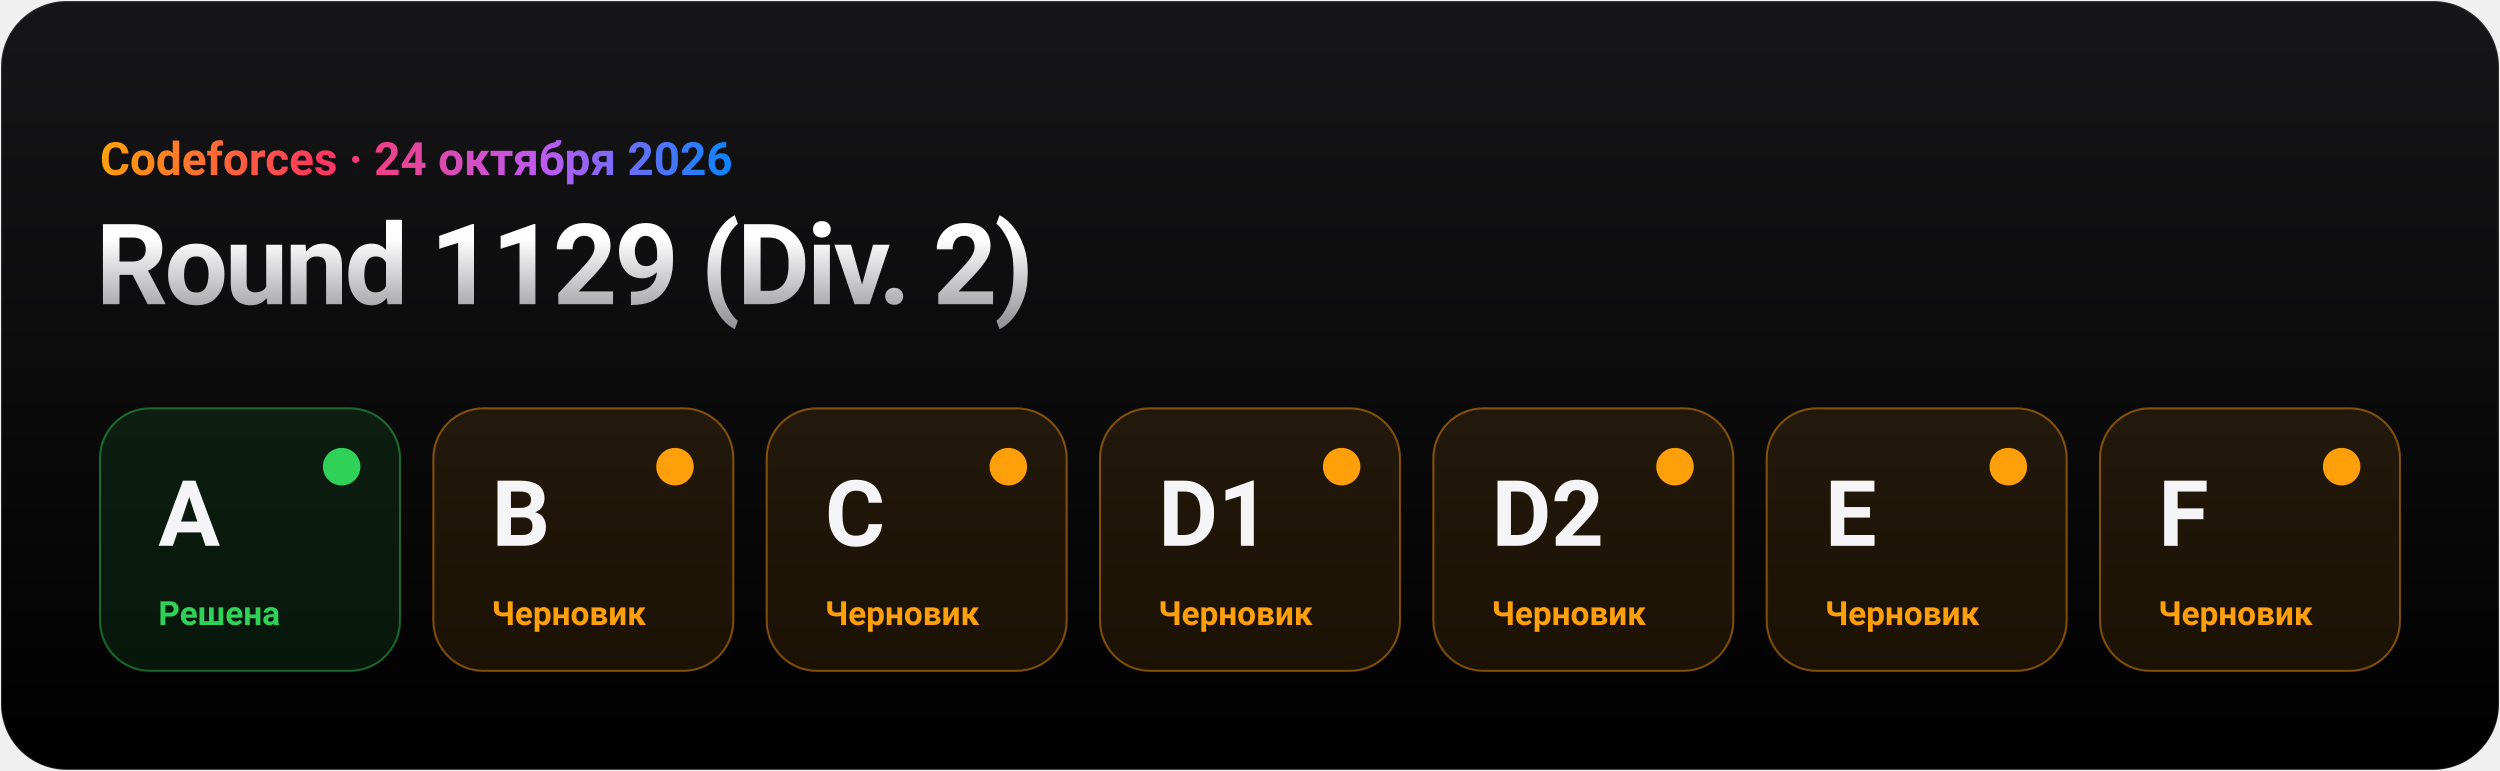
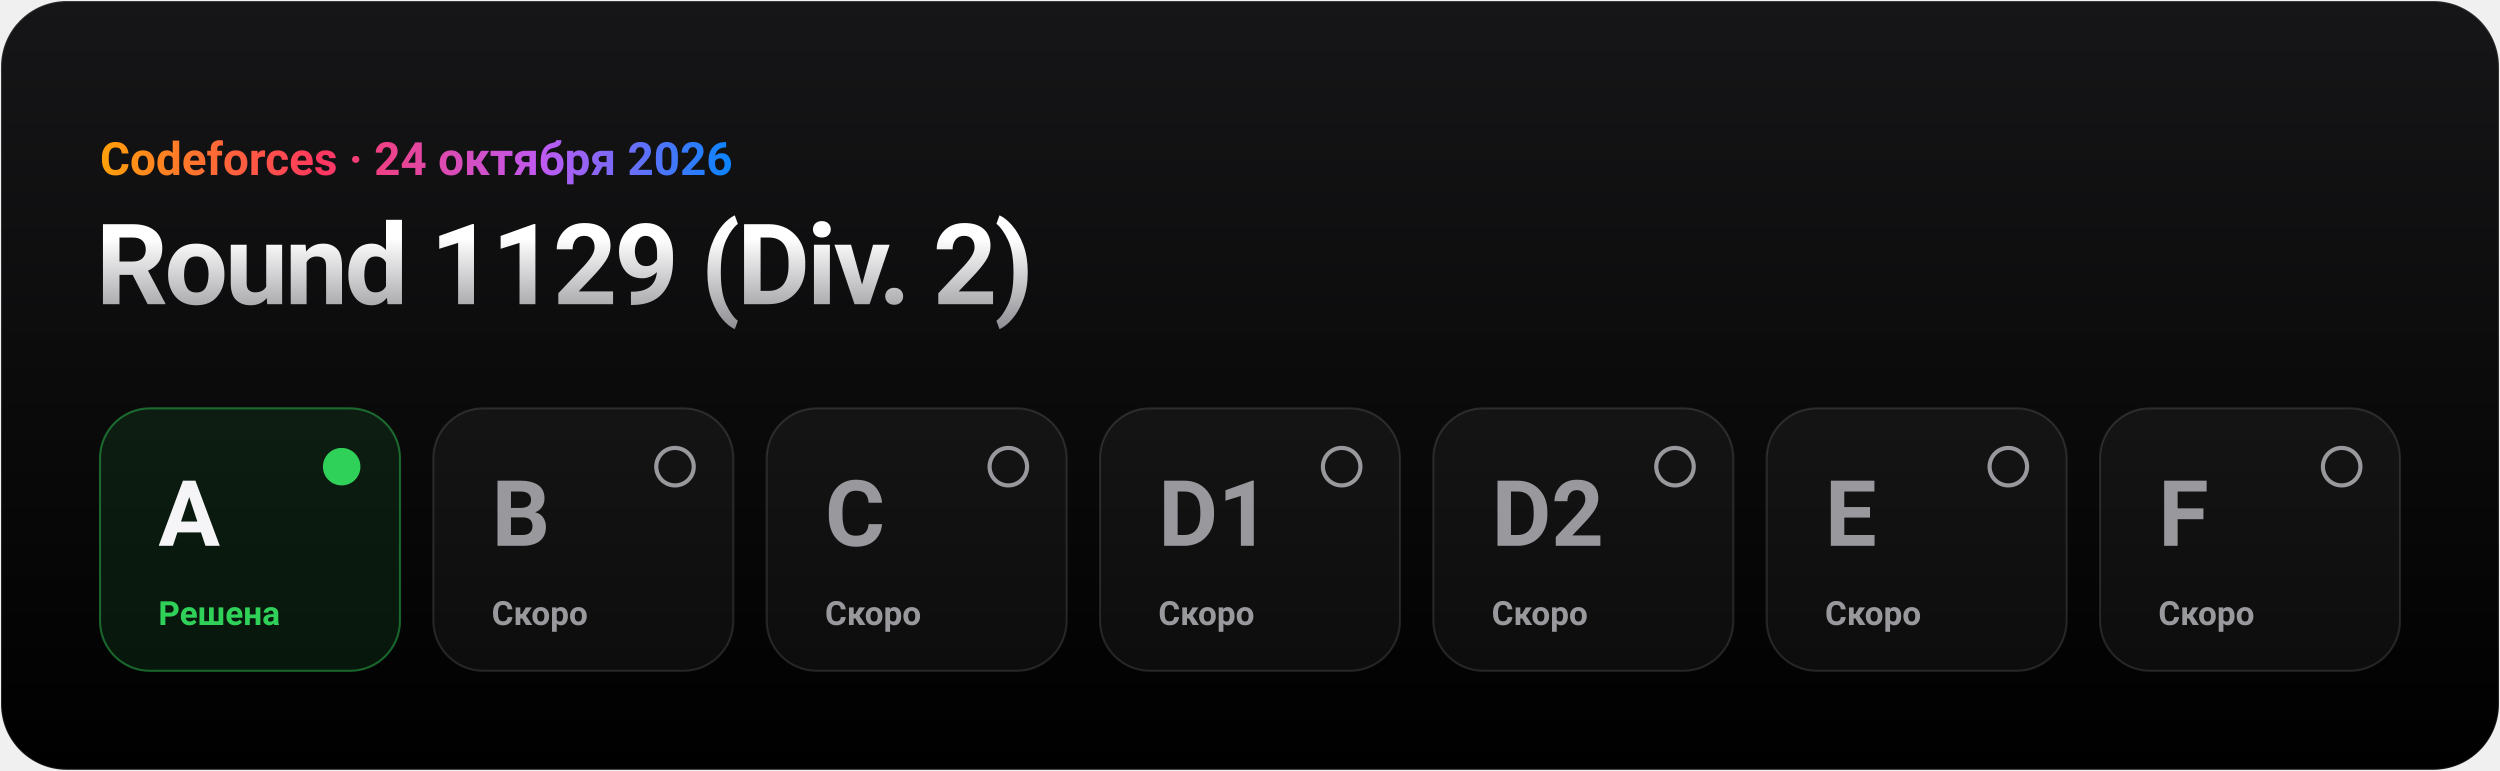
- <svg xmlns="http://www.w3.org/2000/svg" width="1200" height="370" viewBox="0 0 1200 370" role="img" aria-label="Codeforces Round 1129 (Div. 2), 24 октября 2026: A — решена; B — черновик; C — черновик; D1 — черновик; D2 — черновик; E — черновик; F — черновик">
+ <svg xmlns="http://www.w3.org/2000/svg" width="1200" height="370" viewBox="0 0 1200 370" role="img" aria-label="Codeforces Round 1129 (Div. 2), 24 октября 2026: A — решена; B — скоро; C — скоро; D1 — скоро; D2 — скоро; E — скоро; F — скоро">
  <defs>
    <linearGradient id="tile" x1="0" y1="0" x2="0" y2="1">
      <stop offset="0" stop-color="#161618" />
      <stop offset="1" stop-color="#000000" />
    </linearGradient>
    <linearGradient id="titanium" x1="0" y1="0" x2="0" y2="1">
      <stop offset="0.2" stop-color="#ffffff" />
      <stop offset="1" stop-color="#8e8e93" />
    </linearGradient>
    <linearGradient id="ai" x1="0" y1="0" x2="1" y2="0">
      <stop offset="0" stop-color="#ff9f0a" />
      <stop offset="0.35" stop-color="#ff375f" />
      <stop offset="0.7" stop-color="#bf5af2" />
      <stop offset="1" stop-color="#0a84ff" />
    </linearGradient>
  </defs>
  <g font-family="-apple-system, BlinkMacSystemFont, 'SF Pro Display', 'Segoe UI', Roboto, Helvetica, Arial, sans-serif">
    <rect x="0.5" y="0.5" width="1199" height="369" rx="31.5" fill="url(#tile)" stroke="#ffffff" stroke-opacity="0.1" />
    <g font-weight="600">
      <text x="48" y="84" font-size="22" fill="url(#ai)">Codeforces · 24 октября 2026</text>
      <text x="46" y="146" font-size="54" font-weight="700" letter-spacing="-1.5" fill="url(#titanium)">Round 1129 (Div. 2)</text>
      <g>
        <animate attributeName="opacity" values="0;0;1" keyTimes="0;0.00;1" dur="0.5s" fill="freeze" />
        <rect x="48.0" y="196" width="144.0" height="126" rx="24" fill="#30d158" fill-opacity="0.1" stroke="#30d158" stroke-opacity="0.45" />
        <text x="76.0" y="262" font-size="44" font-weight="700" fill="#f5f5f7">A</text>
        <circle cx="164.0" cy="224" r="9" fill="#30d158" />
        <text x="76.0" y="300" font-size="16" fill="#30d158">Решена</text>
      </g>
      <g>
        <animate attributeName="opacity" values="0;0;1" keyTimes="0;0.17;1" dur="0.6s" fill="freeze" />
-         <rect x="208.0" y="196" width="144.0" height="126" rx="24" fill="#ff9f0a" fill-opacity="0.1" stroke="#ff9f0a" stroke-opacity="0.45" />
-         <text x="236.0" y="262" font-size="44" font-weight="700" fill="#f5f5f7">B</text>
-         <circle cx="324.0" cy="224" r="9" fill="#ff9f0a" />
-         <text x="236.0" y="300" font-size="16" fill="#ff9f0a">Черновик</text>
+         <rect x="208.0" y="196" width="144.0" height="126" rx="24" fill="#ffffff" fill-opacity="0.04" stroke="#ffffff" stroke-opacity="0.12" />
+         <text x="236.0" y="262" font-size="44" font-weight="700" fill="#98989d">B</text>
+         <circle cx="324.0" cy="224" r="9" fill="none" stroke="#98989d" stroke-width="2" />
+         <text x="236.0" y="300" font-size="16" fill="#98989d">Скоро</text>
      </g>
      <g>
        <animate attributeName="opacity" values="0;0;1" keyTimes="0;0.29;1" dur="0.7s" fill="freeze" />
-         <rect x="368.0" y="196" width="144.0" height="126" rx="24" fill="#ff9f0a" fill-opacity="0.1" stroke="#ff9f0a" stroke-opacity="0.45" />
-         <text x="396.0" y="262" font-size="44" font-weight="700" fill="#f5f5f7">C</text>
-         <circle cx="484.0" cy="224" r="9" fill="#ff9f0a" />
-         <text x="396.0" y="300" font-size="16" fill="#ff9f0a">Черновик</text>
+         <rect x="368.0" y="196" width="144.0" height="126" rx="24" fill="#ffffff" fill-opacity="0.04" stroke="#ffffff" stroke-opacity="0.12" />
+         <text x="396.0" y="262" font-size="44" font-weight="700" fill="#98989d">C</text>
+         <circle cx="484.0" cy="224" r="9" fill="none" stroke="#98989d" stroke-width="2" />
+         <text x="396.0" y="300" font-size="16" fill="#98989d">Скоро</text>
      </g>
      <g>
        <animate attributeName="opacity" values="0;0;1" keyTimes="0;0.38;1" dur="0.8s" fill="freeze" />
-         <rect x="528.0" y="196" width="144.0" height="126" rx="24" fill="#ff9f0a" fill-opacity="0.1" stroke="#ff9f0a" stroke-opacity="0.45" />
-         <text x="556.0" y="262" font-size="44" font-weight="700" fill="#f5f5f7">D1</text>
-         <circle cx="644.0" cy="224" r="9" fill="#ff9f0a" />
-         <text x="556.0" y="300" font-size="16" fill="#ff9f0a">Черновик</text>
+         <rect x="528.0" y="196" width="144.0" height="126" rx="24" fill="#ffffff" fill-opacity="0.04" stroke="#ffffff" stroke-opacity="0.12" />
+         <text x="556.0" y="262" font-size="44" font-weight="700" fill="#98989d">D1</text>
+         <circle cx="644.0" cy="224" r="9" fill="none" stroke="#98989d" stroke-width="2" />
+         <text x="556.0" y="300" font-size="16" fill="#98989d">Скоро</text>
      </g>
      <g>
        <animate attributeName="opacity" values="0;0;1" keyTimes="0;0.44;1" dur="0.9s" fill="freeze" />
-         <rect x="688.0" y="196" width="144.0" height="126" rx="24" fill="#ff9f0a" fill-opacity="0.1" stroke="#ff9f0a" stroke-opacity="0.45" />
-         <text x="716.0" y="262" font-size="44" font-weight="700" fill="#f5f5f7">D2</text>
-         <circle cx="804.0" cy="224" r="9" fill="#ff9f0a" />
-         <text x="716.0" y="300" font-size="16" fill="#ff9f0a">Черновик</text>
+         <rect x="688.0" y="196" width="144.0" height="126" rx="24" fill="#ffffff" fill-opacity="0.04" stroke="#ffffff" stroke-opacity="0.12" />
+         <text x="716.0" y="262" font-size="44" font-weight="700" fill="#98989d">D2</text>
+         <circle cx="804.0" cy="224" r="9" fill="none" stroke="#98989d" stroke-width="2" />
+         <text x="716.0" y="300" font-size="16" fill="#98989d">Скоро</text>
      </g>
      <g>
        <animate attributeName="opacity" values="0;0;1" keyTimes="0;0.50;1" dur="1.0s" fill="freeze" />
-         <rect x="848.0" y="196" width="144.0" height="126" rx="24" fill="#ff9f0a" fill-opacity="0.1" stroke="#ff9f0a" stroke-opacity="0.45" />
-         <text x="876.0" y="262" font-size="44" font-weight="700" fill="#f5f5f7">E</text>
-         <circle cx="964.0" cy="224" r="9" fill="#ff9f0a" />
-         <text x="876.0" y="300" font-size="16" fill="#ff9f0a">Черновик</text>
+         <rect x="848.0" y="196" width="144.0" height="126" rx="24" fill="#ffffff" fill-opacity="0.04" stroke="#ffffff" stroke-opacity="0.12" />
+         <text x="876.0" y="262" font-size="44" font-weight="700" fill="#98989d">E</text>
+         <circle cx="964.0" cy="224" r="9" fill="none" stroke="#98989d" stroke-width="2" />
+         <text x="876.0" y="300" font-size="16" fill="#98989d">Скоро</text>
      </g>
      <g>
        <animate attributeName="opacity" values="0;0;1" keyTimes="0;0.55;1" dur="1.1s" fill="freeze" />
-         <rect x="1008.0" y="196" width="144.0" height="126" rx="24" fill="#ff9f0a" fill-opacity="0.1" stroke="#ff9f0a" stroke-opacity="0.45" />
-         <text x="1036.0" y="262" font-size="44" font-weight="700" fill="#f5f5f7">F</text>
-         <circle cx="1124.0" cy="224" r="9" fill="#ff9f0a" />
-         <text x="1036.0" y="300" font-size="16" fill="#ff9f0a">Черновик</text>
+         <rect x="1008.0" y="196" width="144.0" height="126" rx="24" fill="#ffffff" fill-opacity="0.04" stroke="#ffffff" stroke-opacity="0.12" />
+         <text x="1036.0" y="262" font-size="44" font-weight="700" fill="#98989d">F</text>
+         <circle cx="1124.0" cy="224" r="9" fill="none" stroke="#98989d" stroke-width="2" />
+         <text x="1036.0" y="300" font-size="16" fill="#98989d">Скоро</text>
      </g>
    </g>
  </g>
</svg>
